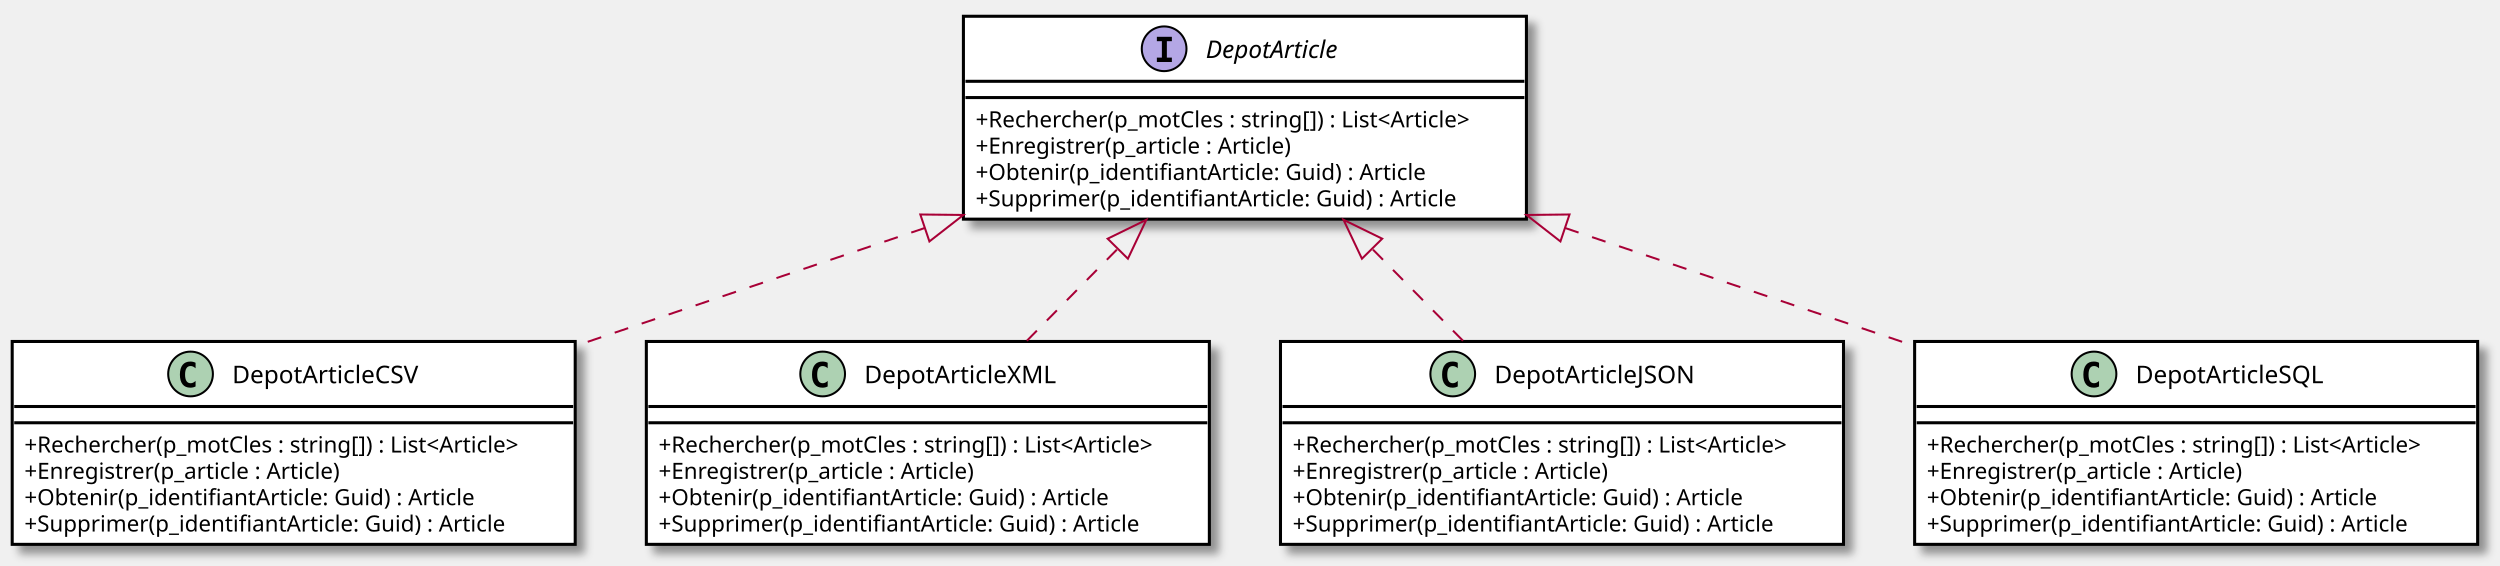
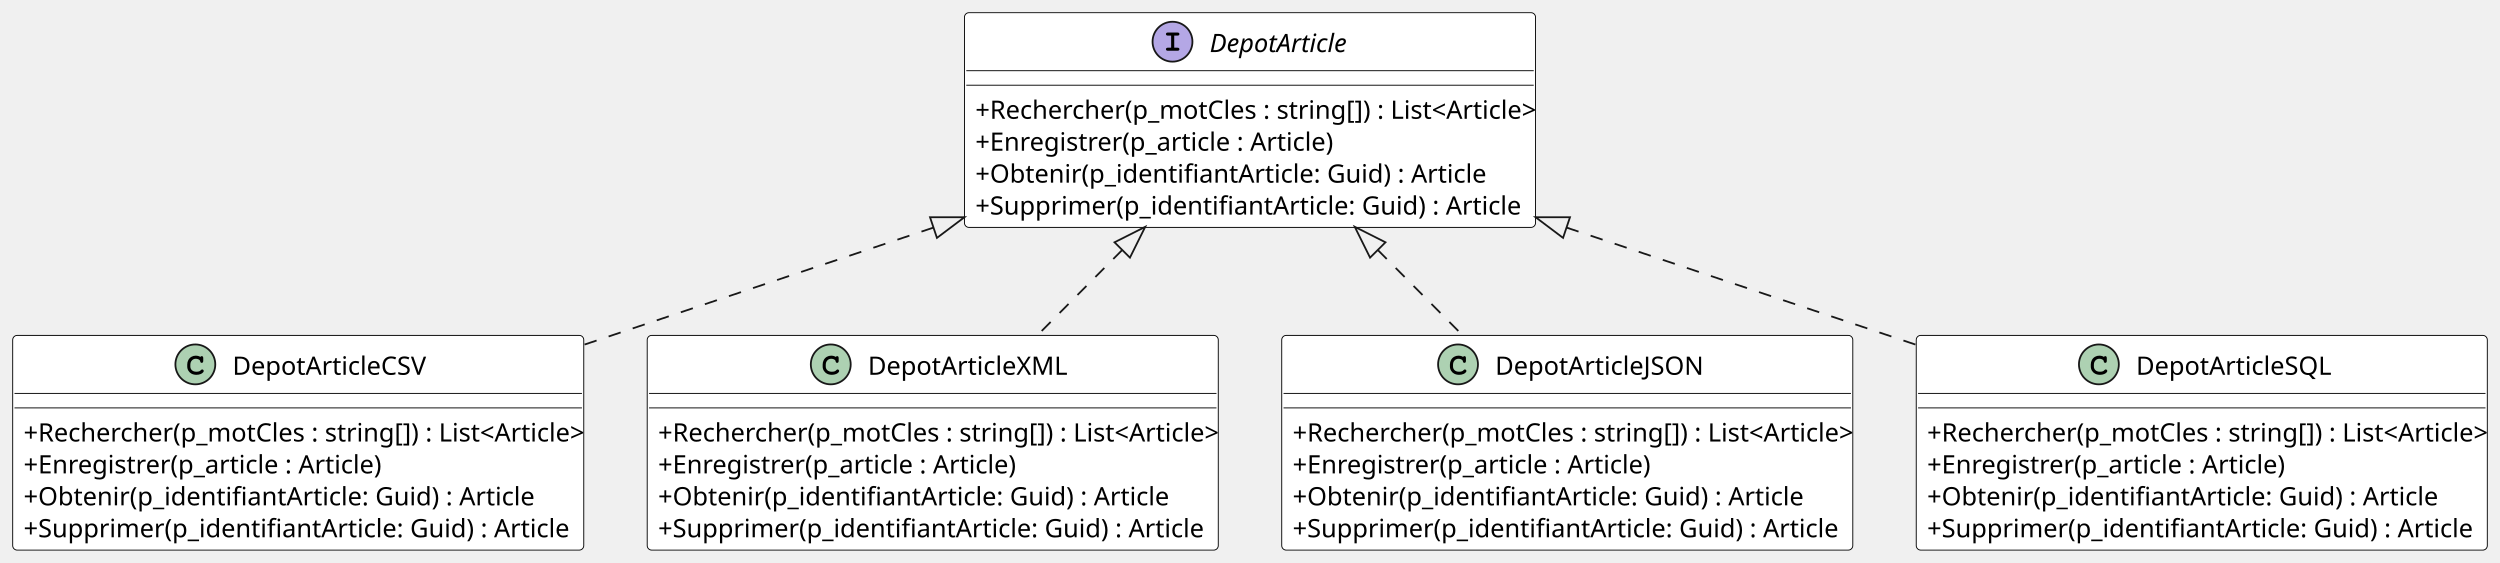
- <svg xmlns="http://www.w3.org/2000/svg" contentScriptType="application/ecmascript" contentStyleType="text/css" height="278px" preserveAspectRatio="none" style="width:1230px;height:278px;" version="1.1" viewBox="0 0 1230 278" width="1230px" zoomAndPan="magnify">
-   <defs>
-     <filter height="300%" id="f19jsk5ram4x5e" width="300%" x="-1" y="-1">
-       <feGaussianBlur result="blurOut" stdDeviation="2.0" />
-       <feColorMatrix in="blurOut" result="blurOut2" type="matrix" values="0 0 0 0 0 0 0 0 0 0 0 0 0 0 0 0 0 0 .4 0" />
-       <feOffset dx="4.0" dy="4.0" in="blurOut2" result="blurOut3" />
-       <feBlend in="SourceGraphic" in2="blurOut3" mode="normal" />
-     </filter>
-   </defs>
+ <svg xmlns="http://www.w3.org/2000/svg" contentStyleType="text/css" height="310px" preserveAspectRatio="none" style="width:1379px;height:310px;background:#FFFFFF;" version="1.1" viewBox="0 0 1379 310" width="1379px" zoomAndPan="magnify">
+   <defs />
  <g>
-     <rect fill="#FFFFFF" filter="url(#f19jsk5ram4x5e)" height="99.82" id="DepotArticle" style="stroke: #000000; stroke-width: 1.5;" width="277" x="474" y="8" />
-     <ellipse cx="572.75" cy="24" fill="#B4A7E5" rx="11" ry="11" style="stroke: #000000; stroke-width: 1.0;" />
-     <path d="M569.178,20.265 L569.178,18.107 L576.557,18.107 L576.557,20.265 L574.092,20.265 L574.092,28.342 L576.557,28.342 L576.557,30.5 L569.178,30.5 L569.178,28.342 L571.643,28.342 L571.643,20.265 Z " />
-     <text fill="#000000" font-family="sans-serif" font-size="12" font-style="italic" lengthAdjust="spacingAndGlyphs" textLength="71" x="593.25" y="28.535">DepotArticle</text>
-     <line style="stroke: #000000; stroke-width: 1.5;" x1="475" x2="750" y1="40" y2="40" />
-     <line style="stroke: #000000; stroke-width: 1.5;" x1="475" x2="750" y1="48" y2="48" />
-     <text fill="#000000" font-family="sans-serif" font-size="11" lengthAdjust="spacingAndGlyphs" textLength="265" x="480" y="62.635">+Rechercher(p_motCles : string[]) : List&lt;Article&gt;</text>
-     <text fill="#000000" font-family="sans-serif" font-size="11" lengthAdjust="spacingAndGlyphs" textLength="167" x="480" y="75.59">+Enregistrer(p_article : Article)</text>
-     <text fill="#000000" font-family="sans-serif" font-size="11" lengthAdjust="spacingAndGlyphs" textLength="235" x="480" y="88.545">+Obtenir(p_identifiantArticle: Guid) : Article</text>
-     <text fill="#000000" font-family="sans-serif" font-size="11" lengthAdjust="spacingAndGlyphs" textLength="250" x="480" y="101.5">+Supprimer(p_identifiantArticle: Guid) : Article</text>
-     <rect fill="#FFFFFF" filter="url(#f19jsk5ram4x5e)" height="99.82" id="DepotArticleCSV" style="stroke: #000000; stroke-width: 1.5;" width="277" x="6" y="168" />
-     <ellipse cx="93.75" cy="184" fill="#ADD1B2" rx="11" ry="11" style="stroke: #000000; stroke-width: 1.0;" />
-     <path d="M96.223,190.143 Q95.642,190.442 95.003,190.591 Q94.364,190.741 93.658,190.741 Q91.151,190.741 89.832,189.089 Q88.512,187.437 88.512,184.316 Q88.512,181.186 89.832,179.535 Q91.151,177.883 93.658,177.883 Q94.364,177.883 95.011,178.032 Q95.659,178.182 96.223,178.481 L96.223,181.203 Q95.592,180.622 94.999,180.352 Q94.405,180.083 93.774,180.083 Q92.43,180.083 91.745,181.149 Q91.06,182.216 91.06,184.316 Q91.06,186.408 91.745,187.474 Q92.43,188.541 93.774,188.541 Q94.405,188.541 94.999,188.271 Q95.592,188.001 96.223,187.42 Z " />
-     <text fill="#000000" font-family="sans-serif" font-size="12" lengthAdjust="spacingAndGlyphs" textLength="93" x="114.25" y="188.535">DepotArticleCSV</text>
-     <line style="stroke: #000000; stroke-width: 1.5;" x1="7" x2="282" y1="200" y2="200" />
-     <line style="stroke: #000000; stroke-width: 1.5;" x1="7" x2="282" y1="208" y2="208" />
-     <text fill="#000000" font-family="sans-serif" font-size="11" lengthAdjust="spacingAndGlyphs" textLength="265" x="12" y="222.635">+Rechercher(p_motCles : string[]) : List&lt;Article&gt;</text>
-     <text fill="#000000" font-family="sans-serif" font-size="11" lengthAdjust="spacingAndGlyphs" textLength="167" x="12" y="235.59">+Enregistrer(p_article : Article)</text>
-     <text fill="#000000" font-family="sans-serif" font-size="11" lengthAdjust="spacingAndGlyphs" textLength="235" x="12" y="248.545">+Obtenir(p_identifiantArticle: Guid) : Article</text>
-     <text fill="#000000" font-family="sans-serif" font-size="11" lengthAdjust="spacingAndGlyphs" textLength="250" x="12" y="261.5">+Supprimer(p_identifiantArticle: Guid) : Article</text>
-     <rect fill="#FFFFFF" filter="url(#f19jsk5ram4x5e)" height="99.82" id="DepotArticleXML" style="stroke: #000000; stroke-width: 1.5;" width="277" x="318" y="168" />
-     <ellipse cx="404.75" cy="184" fill="#ADD1B2" rx="11" ry="11" style="stroke: #000000; stroke-width: 1.0;" />
-     <path d="M407.223,190.143 Q406.642,190.442 406.003,190.591 Q405.364,190.741 404.658,190.741 Q402.151,190.741 400.832,189.089 Q399.512,187.437 399.512,184.316 Q399.512,181.186 400.832,179.535 Q402.151,177.883 404.658,177.883 Q405.364,177.883 406.011,178.032 Q406.659,178.182 407.223,178.481 L407.223,181.203 Q406.592,180.622 405.999,180.352 Q405.405,180.083 404.774,180.083 Q403.43,180.083 402.745,181.149 Q402.06,182.216 402.06,184.316 Q402.06,186.408 402.745,187.474 Q403.43,188.541 404.774,188.541 Q405.405,188.541 405.999,188.271 Q406.592,188.001 407.223,187.42 Z " />
-     <text fill="#000000" font-family="sans-serif" font-size="12" lengthAdjust="spacingAndGlyphs" textLength="95" x="425.25" y="188.535">DepotArticleXML</text>
-     <line style="stroke: #000000; stroke-width: 1.5;" x1="319" x2="594" y1="200" y2="200" />
-     <line style="stroke: #000000; stroke-width: 1.5;" x1="319" x2="594" y1="208" y2="208" />
-     <text fill="#000000" font-family="sans-serif" font-size="11" lengthAdjust="spacingAndGlyphs" textLength="265" x="324" y="222.635">+Rechercher(p_motCles : string[]) : List&lt;Article&gt;</text>
-     <text fill="#000000" font-family="sans-serif" font-size="11" lengthAdjust="spacingAndGlyphs" textLength="167" x="324" y="235.59">+Enregistrer(p_article : Article)</text>
-     <text fill="#000000" font-family="sans-serif" font-size="11" lengthAdjust="spacingAndGlyphs" textLength="235" x="324" y="248.545">+Obtenir(p_identifiantArticle: Guid) : Article</text>
-     <text fill="#000000" font-family="sans-serif" font-size="11" lengthAdjust="spacingAndGlyphs" textLength="250" x="324" y="261.5">+Supprimer(p_identifiantArticle: Guid) : Article</text>
-     <rect fill="#FFFFFF" filter="url(#f19jsk5ram4x5e)" height="99.82" id="DepotArticleJSON" style="stroke: #000000; stroke-width: 1.5;" width="277" x="630" y="168" />
-     <ellipse cx="714.75" cy="184" fill="#ADD1B2" rx="11" ry="11" style="stroke: #000000; stroke-width: 1.0;" />
-     <path d="M717.223,190.143 Q716.642,190.442 716.003,190.591 Q715.364,190.741 714.658,190.741 Q712.151,190.741 710.832,189.089 Q709.512,187.437 709.512,184.316 Q709.512,181.186 710.832,179.535 Q712.151,177.883 714.658,177.883 Q715.364,177.883 716.011,178.032 Q716.659,178.182 717.223,178.481 L717.223,181.203 Q716.592,180.622 715.999,180.352 Q715.405,180.083 714.774,180.083 Q713.43,180.083 712.745,181.149 Q712.06,182.216 712.06,184.316 Q712.06,186.408 712.745,187.474 Q713.43,188.541 714.774,188.541 Q715.405,188.541 715.999,188.271 Q716.592,188.001 717.223,187.42 Z " />
-     <text fill="#000000" font-family="sans-serif" font-size="12" lengthAdjust="spacingAndGlyphs" textLength="99" x="735.25" y="188.535">DepotArticleJSON</text>
-     <line style="stroke: #000000; stroke-width: 1.5;" x1="631" x2="906" y1="200" y2="200" />
-     <line style="stroke: #000000; stroke-width: 1.5;" x1="631" x2="906" y1="208" y2="208" />
-     <text fill="#000000" font-family="sans-serif" font-size="11" lengthAdjust="spacingAndGlyphs" textLength="265" x="636" y="222.635">+Rechercher(p_motCles : string[]) : List&lt;Article&gt;</text>
-     <text fill="#000000" font-family="sans-serif" font-size="11" lengthAdjust="spacingAndGlyphs" textLength="167" x="636" y="235.59">+Enregistrer(p_article : Article)</text>
-     <text fill="#000000" font-family="sans-serif" font-size="11" lengthAdjust="spacingAndGlyphs" textLength="235" x="636" y="248.545">+Obtenir(p_identifiantArticle: Guid) : Article</text>
-     <text fill="#000000" font-family="sans-serif" font-size="11" lengthAdjust="spacingAndGlyphs" textLength="250" x="636" y="261.5">+Supprimer(p_identifiantArticle: Guid) : Article</text>
-     <rect fill="#FFFFFF" filter="url(#f19jsk5ram4x5e)" height="99.82" id="DepotArticleSQL" style="stroke: #000000; stroke-width: 1.5;" width="277" x="942" y="168" />
-     <ellipse cx="1030.25" cy="184" fill="#ADD1B2" rx="11" ry="11" style="stroke: #000000; stroke-width: 1.0;" />
-     <path d="M1032.723,190.143 Q1032.142,190.442 1031.503,190.591 Q1030.864,190.741 1030.158,190.741 Q1027.651,190.741 1026.332,189.089 Q1025.012,187.437 1025.012,184.316 Q1025.012,181.186 1026.332,179.535 Q1027.651,177.883 1030.158,177.883 Q1030.864,177.883 1031.511,178.032 Q1032.159,178.182 1032.723,178.481 L1032.723,181.203 Q1032.092,180.622 1031.499,180.352 Q1030.905,180.083 1030.274,180.083 Q1028.93,180.083 1028.245,181.149 Q1027.56,182.216 1027.56,184.316 Q1027.56,186.408 1028.245,187.474 Q1028.93,188.541 1030.274,188.541 Q1030.905,188.541 1031.499,188.271 Q1032.092,188.001 1032.723,187.42 Z " />
-     <text fill="#000000" font-family="sans-serif" font-size="12" lengthAdjust="spacingAndGlyphs" textLength="92" x="1050.75" y="188.535">DepotArticleSQL</text>
-     <line style="stroke: #000000; stroke-width: 1.5;" x1="943" x2="1218" y1="200" y2="200" />
-     <line style="stroke: #000000; stroke-width: 1.5;" x1="943" x2="1218" y1="208" y2="208" />
-     <text fill="#000000" font-family="sans-serif" font-size="11" lengthAdjust="spacingAndGlyphs" textLength="265" x="948" y="222.635">+Rechercher(p_motCles : string[]) : List&lt;Article&gt;</text>
-     <text fill="#000000" font-family="sans-serif" font-size="11" lengthAdjust="spacingAndGlyphs" textLength="167" x="948" y="235.59">+Enregistrer(p_article : Article)</text>
-     <text fill="#000000" font-family="sans-serif" font-size="11" lengthAdjust="spacingAndGlyphs" textLength="235" x="948" y="248.545">+Obtenir(p_identifiantArticle: Guid) : Article</text>
-     <text fill="#000000" font-family="sans-serif" font-size="11" lengthAdjust="spacingAndGlyphs" textLength="250" x="948" y="261.5">+Supprimer(p_identifiantArticle: Guid) : Article</text>
-     <path d="M454.97,112.18 C399.27,130.99 337.07,151.99 283.06,170.22 " fill="none" id="DepotArticle&lt;-DepotArticleCSV" style="stroke: #A80036; stroke-width: 1.0; stroke-dasharray: 7.0,7.0;" />
-     <polygon fill="none" points="452.8,105.53,473.98,105.76,457.27,118.79,452.8,105.53" style="stroke: #A80036; stroke-width: 1.0;" />
-     <path d="M549.49,122.82 C534.65,137.85 519.06,153.64 504.97,167.9 " fill="none" id="DepotArticle&lt;-DepotArticleXML" style="stroke: #A80036; stroke-width: 1.0; stroke-dasharray: 7.0,7.0;" />
-     <polygon fill="none" points="544.96,117.44,564,108.13,554.93,127.28,544.96,117.44" style="stroke: #A80036; stroke-width: 1.0;" />
-     <path d="M675.51,122.82 C690.35,137.85 705.94,153.64 720.03,167.9 " fill="none" id="DepotArticle&lt;-DepotArticleJSON" style="stroke: #A80036; stroke-width: 1.0; stroke-dasharray: 7.0,7.0;" />
-     <polygon fill="none" points="670.07,127.28,661,108.13,680.04,117.44,670.07,127.28" style="stroke: #A80036; stroke-width: 1.0;" />
-     <path d="M770.03,112.18 C825.73,130.99 887.93,151.99 941.94,170.22 " fill="none" id="DepotArticle&lt;-DepotArticleSQL" style="stroke: #A80036; stroke-width: 1.0; stroke-dasharray: 7.0,7.0;" />
-     <polygon fill="none" points="767.73,118.79,751.02,105.76,772.2,105.53,767.73,118.79" style="stroke: #A80036; stroke-width: 1.0;" />
+     <g id="elem_DepotArticle">
+       <rect codeLine="10" fill="#FFFFFF" height="118.438" id="DepotArticle" rx="2.5" ry="2.5" style="stroke:#000000;stroke-width:0.5;" width="315" x="532" y="7" />
+       <ellipse cx="646.75" cy="23" fill="#B4A7E5" rx="11" ry="11" style="stroke:#181818;stroke-width:1.0;" />
+       <path d="M647.703,19.641 L647.703,26.297 L649.422,26.297 Q650.031,26.297 650.297,26.531 Q650.562,26.766 650.562,27.156 Q650.562,27.531 650.297,27.766 Q650.031,28 649.422,28 L644.281,28 Q643.672,28 643.406,27.766 Q643.141,27.531 643.141,27.141 Q643.141,26.766 643.406,26.531 Q643.672,26.297 644.281,26.297 L646,26.297 L646,19.641 L644.281,19.641 Q643.672,19.641 643.406,19.406 Q643.141,19.172 643.141,18.781 Q643.141,18.406 643.406,18.172 Q643.672,17.938 644.281,17.938 L649.422,17.938 Q650.031,17.938 650.297,18.172 Q650.562,18.406 650.562,18.781 Q650.562,19.172 650.297,19.406 Q650.031,19.641 649.422,19.641 L647.703,19.641 Z " fill="#000000" />
+       <text fill="#000000" font-family="sans-serif" font-size="14" font-style="italic" lengthAdjust="spacing" textLength="77" x="667.25" y="28.729">DepotArticle</text>
+       <line style="stroke:#000000;stroke-width:0.5;" x1="533" x2="846" y1="39" y2="39" />
+       <line style="stroke:#000000;stroke-width:0.5;" x1="533" x2="846" y1="47" y2="47" />
+       <text fill="#000000" font-family="sans-serif" font-size="14" lengthAdjust="spacing" textLength="303" x="538" y="65.533">+Rechercher(p_motCles : string[]) : List&lt;Article&gt;</text>
+       <text fill="#000000" font-family="sans-serif" font-size="14" lengthAdjust="spacing" textLength="193" x="538" y="83.143">+Enregistrer(p_article : Article)</text>
+       <text fill="#000000" font-family="sans-serif" font-size="14" lengthAdjust="spacing" textLength="270" x="538" y="100.752">+Obtenir(p_identifiantArticle: Guid) : Article</text>
+       <text fill="#000000" font-family="sans-serif" font-size="14" lengthAdjust="spacing" textLength="288" x="538" y="118.361">+Supprimer(p_identifiantArticle: Guid) : Article</text>
+     </g>
+     <g id="elem_DepotArticleCSV">
+       <rect codeLine="17" fill="#FFFFFF" height="118.438" id="DepotArticleCSV" rx="2.5" ry="2.5" style="stroke:#000000;stroke-width:0.5;" width="315" x="7" y="185" />
+       <ellipse cx="107.75" cy="201" fill="#ADD1B2" rx="11" ry="11" style="stroke:#181818;stroke-width:1.0;" />
+       <path d="M110.516,196.875 Q110.672,196.656 110.859,196.547 Q111.047,196.438 111.266,196.438 Q111.641,196.438 111.875,196.695 Q112.109,196.953 112.109,197.562 L112.109,199.016 Q112.109,199.625 111.875,199.891 Q111.641,200.156 111.266,200.156 Q110.922,200.156 110.719,199.953 Q110.516,199.766 110.406,199.25 Q110.359,198.891 110.172,198.703 Q109.844,198.328 109.234,198.109 Q108.625,197.891 108,197.891 Q107.234,197.891 106.602,198.219 Q105.969,198.547 105.477,199.297 Q104.984,200.047 104.984,201.078 L104.984,202.172 Q104.984,203.406 105.875,204.227 Q106.766,205.047 108.359,205.047 Q109.297,205.047 109.953,204.797 Q110.344,204.641 110.766,204.203 Q111.031,203.938 111.18,203.859 Q111.328,203.781 111.531,203.781 Q111.859,203.781 112.117,204.039 Q112.375,204.297 112.375,204.641 Q112.375,204.984 112.031,205.391 Q111.531,205.969 110.734,206.297 Q109.656,206.75 108.359,206.75 Q106.844,206.75 105.641,206.125 Q104.656,205.625 103.969,204.555 Q103.281,203.484 103.281,202.203 L103.281,201.047 Q103.281,199.719 103.898,198.57 Q104.516,197.422 105.609,196.805 Q106.703,196.188 107.938,196.188 Q108.672,196.188 109.32,196.352 Q109.969,196.516 110.516,196.875 Z " fill="#000000" />
+       <text fill="#000000" font-family="sans-serif" font-size="14" lengthAdjust="spacing" textLength="105" x="128.25" y="206.728">DepotArticleCSV</text>
+       <line style="stroke:#000000;stroke-width:0.5;" x1="8" x2="321" y1="217" y2="217" />
+       <line style="stroke:#000000;stroke-width:0.5;" x1="8" x2="321" y1="225" y2="225" />
+       <text fill="#000000" font-family="sans-serif" font-size="14" lengthAdjust="spacing" textLength="303" x="13" y="243.533">+Rechercher(p_motCles : string[]) : List&lt;Article&gt;</text>
+       <text fill="#000000" font-family="sans-serif" font-size="14" lengthAdjust="spacing" textLength="193" x="13" y="261.143">+Enregistrer(p_article : Article)</text>
+       <text fill="#000000" font-family="sans-serif" font-size="14" lengthAdjust="spacing" textLength="270" x="13" y="278.752">+Obtenir(p_identifiantArticle: Guid) : Article</text>
+       <text fill="#000000" font-family="sans-serif" font-size="14" lengthAdjust="spacing" textLength="288" x="13" y="296.361">+Supprimer(p_identifiantArticle: Guid) : Article</text>
+     </g>
+     <g id="elem_DepotArticleXML">
+       <rect codeLine="24" fill="#FFFFFF" height="118.438" id="DepotArticleXML" rx="2.5" ry="2.5" style="stroke:#000000;stroke-width:0.5;" width="315" x="357" y="185" />
+       <ellipse cx="458.25" cy="201" fill="#ADD1B2" rx="11" ry="11" style="stroke:#181818;stroke-width:1.0;" />
+       <path d="M461.016,196.875 Q461.172,196.656 461.359,196.547 Q461.547,196.438 461.766,196.438 Q462.141,196.438 462.375,196.695 Q462.609,196.953 462.609,197.562 L462.609,199.016 Q462.609,199.625 462.375,199.891 Q462.141,200.156 461.766,200.156 Q461.422,200.156 461.219,199.953 Q461.016,199.766 460.906,199.25 Q460.859,198.891 460.672,198.703 Q460.344,198.328 459.734,198.109 Q459.125,197.891 458.5,197.891 Q457.734,197.891 457.102,198.219 Q456.469,198.547 455.977,199.297 Q455.484,200.047 455.484,201.078 L455.484,202.172 Q455.484,203.406 456.375,204.227 Q457.266,205.047 458.859,205.047 Q459.797,205.047 460.453,204.797 Q460.844,204.641 461.266,204.203 Q461.531,203.938 461.68,203.859 Q461.828,203.781 462.031,203.781 Q462.359,203.781 462.617,204.039 Q462.875,204.297 462.875,204.641 Q462.875,204.984 462.531,205.391 Q462.031,205.969 461.234,206.297 Q460.156,206.75 458.859,206.75 Q457.344,206.75 456.141,206.125 Q455.156,205.625 454.469,204.555 Q453.781,203.484 453.781,202.203 L453.781,201.047 Q453.781,199.719 454.398,198.57 Q455.016,197.422 456.109,196.805 Q457.203,196.188 458.438,196.188 Q459.172,196.188 459.82,196.352 Q460.469,196.516 461.016,196.875 Z " fill="#000000" />
+       <text fill="#000000" font-family="sans-serif" font-size="14" lengthAdjust="spacing" textLength="104" x="478.75" y="206.728">DepotArticleXML</text>
+       <line style="stroke:#000000;stroke-width:0.5;" x1="358" x2="671" y1="217" y2="217" />
+       <line style="stroke:#000000;stroke-width:0.5;" x1="358" x2="671" y1="225" y2="225" />
+       <text fill="#000000" font-family="sans-serif" font-size="14" lengthAdjust="spacing" textLength="303" x="363" y="243.533">+Rechercher(p_motCles : string[]) : List&lt;Article&gt;</text>
+       <text fill="#000000" font-family="sans-serif" font-size="14" lengthAdjust="spacing" textLength="193" x="363" y="261.143">+Enregistrer(p_article : Article)</text>
+       <text fill="#000000" font-family="sans-serif" font-size="14" lengthAdjust="spacing" textLength="270" x="363" y="278.752">+Obtenir(p_identifiantArticle: Guid) : Article</text>
+       <text fill="#000000" font-family="sans-serif" font-size="14" lengthAdjust="spacing" textLength="288" x="363" y="296.361">+Supprimer(p_identifiantArticle: Guid) : Article</text>
+     </g>
+     <g id="elem_DepotArticleJSON">
+       <rect codeLine="31" fill="#FFFFFF" height="118.438" id="DepotArticleJSON" rx="2.5" ry="2.5" style="stroke:#000000;stroke-width:0.5;" width="315" x="707" y="185" />
+       <ellipse cx="804.25" cy="201" fill="#ADD1B2" rx="11" ry="11" style="stroke:#181818;stroke-width:1.0;" />
+       <path d="M807.016,196.875 Q807.172,196.656 807.359,196.547 Q807.547,196.438 807.766,196.438 Q808.141,196.438 808.375,196.695 Q808.609,196.953 808.609,197.562 L808.609,199.016 Q808.609,199.625 808.375,199.891 Q808.141,200.156 807.766,200.156 Q807.422,200.156 807.219,199.953 Q807.016,199.766 806.906,199.25 Q806.859,198.891 806.672,198.703 Q806.344,198.328 805.734,198.109 Q805.125,197.891 804.5,197.891 Q803.734,197.891 803.102,198.219 Q802.469,198.547 801.977,199.297 Q801.484,200.047 801.484,201.078 L801.484,202.172 Q801.484,203.406 802.375,204.227 Q803.266,205.047 804.859,205.047 Q805.797,205.047 806.453,204.797 Q806.844,204.641 807.266,204.203 Q807.531,203.938 807.68,203.859 Q807.828,203.781 808.031,203.781 Q808.359,203.781 808.617,204.039 Q808.875,204.297 808.875,204.641 Q808.875,204.984 808.531,205.391 Q808.031,205.969 807.234,206.297 Q806.156,206.75 804.859,206.75 Q803.344,206.75 802.141,206.125 Q801.156,205.625 800.469,204.555 Q799.781,203.484 799.781,202.203 L799.781,201.047 Q799.781,199.719 800.398,198.57 Q801.016,197.422 802.109,196.805 Q803.203,196.188 804.438,196.188 Q805.172,196.188 805.82,196.352 Q806.469,196.516 807.016,196.875 Z " fill="#000000" />
+       <text fill="#000000" font-family="sans-serif" font-size="14" lengthAdjust="spacing" textLength="112" x="824.75" y="206.728">DepotArticleJSON</text>
+       <line style="stroke:#000000;stroke-width:0.5;" x1="708" x2="1021" y1="217" y2="217" />
+       <line style="stroke:#000000;stroke-width:0.5;" x1="708" x2="1021" y1="225" y2="225" />
+       <text fill="#000000" font-family="sans-serif" font-size="14" lengthAdjust="spacing" textLength="303" x="713" y="243.533">+Rechercher(p_motCles : string[]) : List&lt;Article&gt;</text>
+       <text fill="#000000" font-family="sans-serif" font-size="14" lengthAdjust="spacing" textLength="193" x="713" y="261.143">+Enregistrer(p_article : Article)</text>
+       <text fill="#000000" font-family="sans-serif" font-size="14" lengthAdjust="spacing" textLength="270" x="713" y="278.752">+Obtenir(p_identifiantArticle: Guid) : Article</text>
+       <text fill="#000000" font-family="sans-serif" font-size="14" lengthAdjust="spacing" textLength="288" x="713" y="296.361">+Supprimer(p_identifiantArticle: Guid) : Article</text>
+     </g>
+     <g id="elem_DepotArticleSQL">
+       <rect codeLine="38" fill="#FFFFFF" height="118.438" id="DepotArticleSQL" rx="2.5" ry="2.5" style="stroke:#000000;stroke-width:0.5;" width="315" x="1057" y="185" />
+       <ellipse cx="1157.75" cy="201" fill="#ADD1B2" rx="11" ry="11" style="stroke:#181818;stroke-width:1.0;" />
+       <path d="M1160.516,196.875 Q1160.672,196.656 1160.859,196.547 Q1161.047,196.438 1161.266,196.438 Q1161.641,196.438 1161.875,196.695 Q1162.109,196.953 1162.109,197.562 L1162.109,199.016 Q1162.109,199.625 1161.875,199.891 Q1161.641,200.156 1161.266,200.156 Q1160.922,200.156 1160.719,199.953 Q1160.516,199.766 1160.406,199.25 Q1160.359,198.891 1160.172,198.703 Q1159.844,198.328 1159.234,198.109 Q1158.625,197.891 1158,197.891 Q1157.234,197.891 1156.602,198.219 Q1155.969,198.547 1155.477,199.297 Q1154.984,200.047 1154.984,201.078 L1154.984,202.172 Q1154.984,203.406 1155.875,204.227 Q1156.766,205.047 1158.359,205.047 Q1159.297,205.047 1159.953,204.797 Q1160.344,204.641 1160.766,204.203 Q1161.031,203.938 1161.18,203.859 Q1161.328,203.781 1161.531,203.781 Q1161.859,203.781 1162.117,204.039 Q1162.375,204.297 1162.375,204.641 Q1162.375,204.984 1162.031,205.391 Q1161.531,205.969 1160.734,206.297 Q1159.656,206.75 1158.359,206.75 Q1156.844,206.75 1155.641,206.125 Q1154.656,205.625 1153.969,204.555 Q1153.281,203.484 1153.281,202.203 L1153.281,201.047 Q1153.281,199.719 1153.898,198.57 Q1154.516,197.422 1155.609,196.805 Q1156.703,196.188 1157.938,196.188 Q1158.672,196.188 1159.32,196.352 Q1159.969,196.516 1160.516,196.875 Z " fill="#000000" />
+       <text fill="#000000" font-family="sans-serif" font-size="14" lengthAdjust="spacing" textLength="105" x="1178.25" y="206.728">DepotArticleSQL</text>
+       <line style="stroke:#000000;stroke-width:0.5;" x1="1058" x2="1371" y1="217" y2="217" />
+       <line style="stroke:#000000;stroke-width:0.5;" x1="1058" x2="1371" y1="225" y2="225" />
+       <text fill="#000000" font-family="sans-serif" font-size="14" lengthAdjust="spacing" textLength="303" x="1063" y="243.533">+Rechercher(p_motCles : string[]) : List&lt;Article&gt;</text>
+       <text fill="#000000" font-family="sans-serif" font-size="14" lengthAdjust="spacing" textLength="193" x="1063" y="261.143">+Enregistrer(p_article : Article)</text>
+       <text fill="#000000" font-family="sans-serif" font-size="14" lengthAdjust="spacing" textLength="270" x="1063" y="278.752">+Obtenir(p_identifiantArticle: Guid) : Article</text>
+       <text fill="#000000" font-family="sans-serif" font-size="14" lengthAdjust="spacing" textLength="288" x="1063" y="296.361">+Supprimer(p_identifiantArticle: Guid) : Article</text>
+     </g>
+     <g id="link_DepotArticle_DepotArticleCSV">
+       <path codeLine="45" d="M514.913,125.531 C448.623,147.751 388.69,167.84 322.36,190.08 " fill="none" id="DepotArticle-backto-DepotArticleCSV" style="stroke:#181818;stroke-width:1.0;stroke-dasharray:7.0,7.0;" />
+       <polygon fill="none" points="531.98,119.81,513.006,119.842,516.82,131.22,531.98,119.81" style="stroke:#181818;stroke-width:1.0;" />
+     </g>
+     <g id="link_DepotArticle_DepotArticleXML">
+       <path codeLine="46" d="M619.019,137.884 C599.909,157.104 591.34,165.72 572.23,184.94 " fill="none" id="DepotArticle-backto-DepotArticleXML" style="stroke:#181818;stroke-width:1.0;stroke-dasharray:7.0,7.0;" />
+       <polygon fill="none" points="631.71,125.12,614.764,133.654,623.274,142.115,631.71,125.12" style="stroke:#181818;stroke-width:1.0;" />
+     </g>
+     <g id="link_DepotArticle_DepotArticleJSON">
+       <path codeLine="47" d="M759.981,137.884 C779.091,157.104 787.66,165.72 806.77,184.94 " fill="none" id="DepotArticle-backto-DepotArticleJSON" style="stroke:#181818;stroke-width:1.0;stroke-dasharray:7.0,7.0;" />
+       <polygon fill="none" points="747.29,125.12,755.726,142.115,764.236,133.654,747.29,125.12" style="stroke:#181818;stroke-width:1.0;" />
+     </g>
+     <g id="link_DepotArticle_DepotArticleSQL">
+       <path codeLine="48" d="M864.087,125.531 C930.377,147.751 990.31,167.84 1056.64,190.08 " fill="none" id="DepotArticle-backto-DepotArticleSQL" style="stroke:#181818;stroke-width:1.0;stroke-dasharray:7.0,7.0;" />
+       <polygon fill="none" points="847.02,119.81,862.18,131.22,865.994,119.842,847.02,119.81" style="stroke:#181818;stroke-width:1.0;" />
+     </g>
  </g>
</svg>
